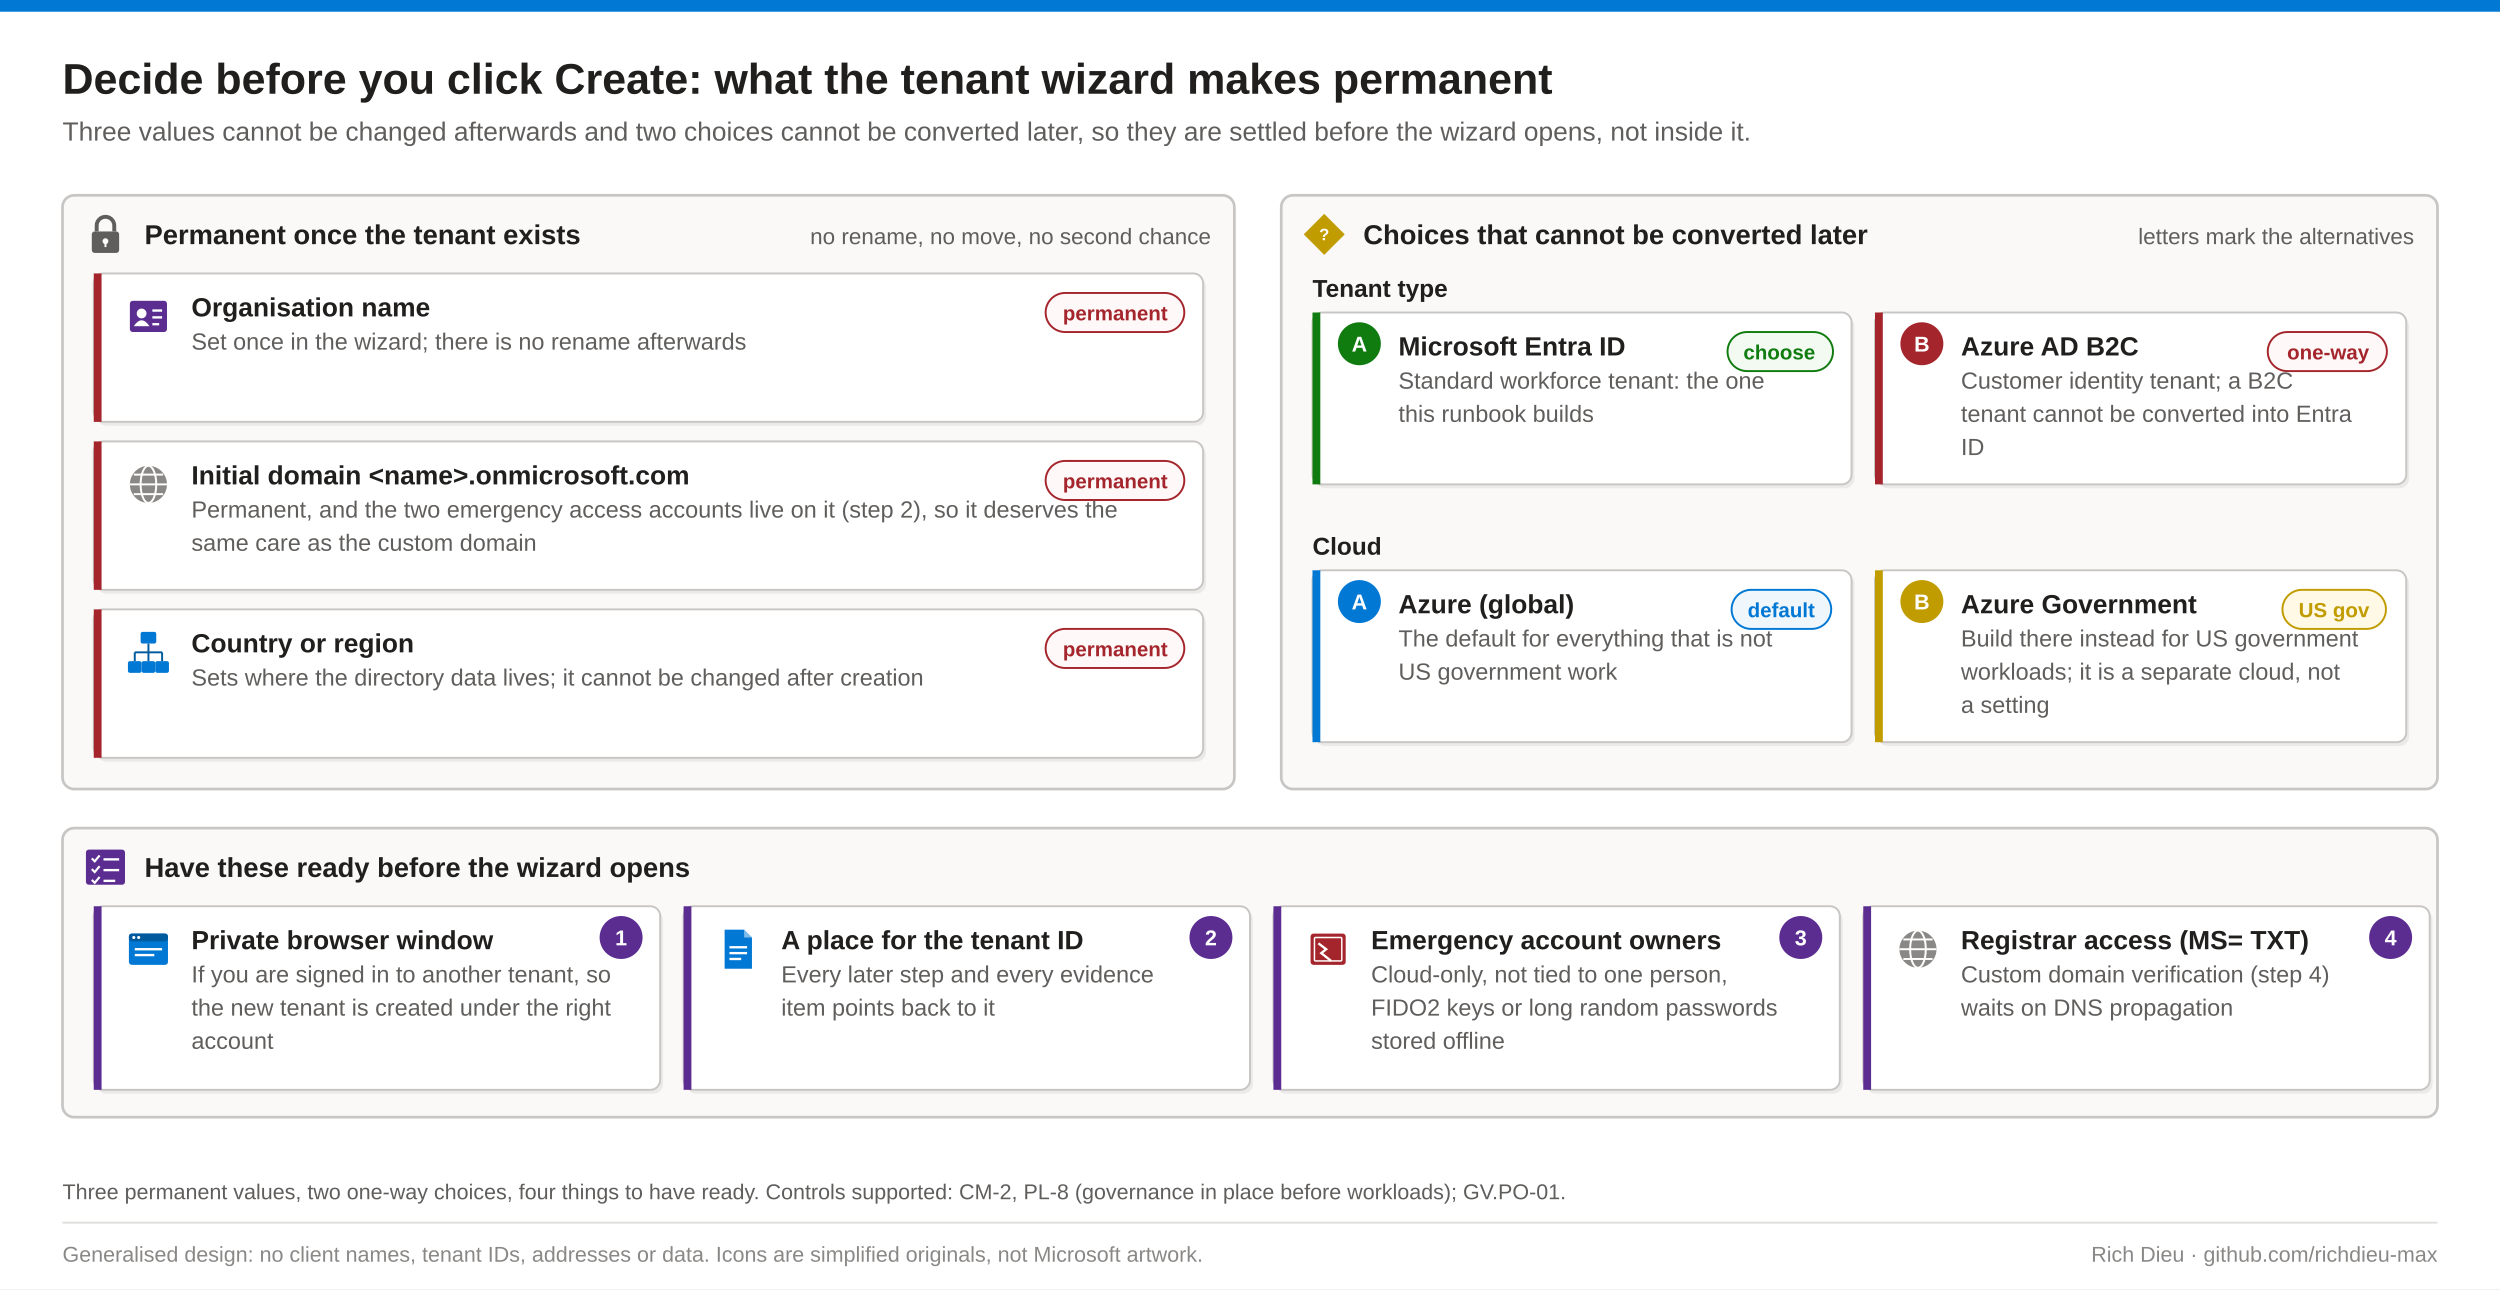
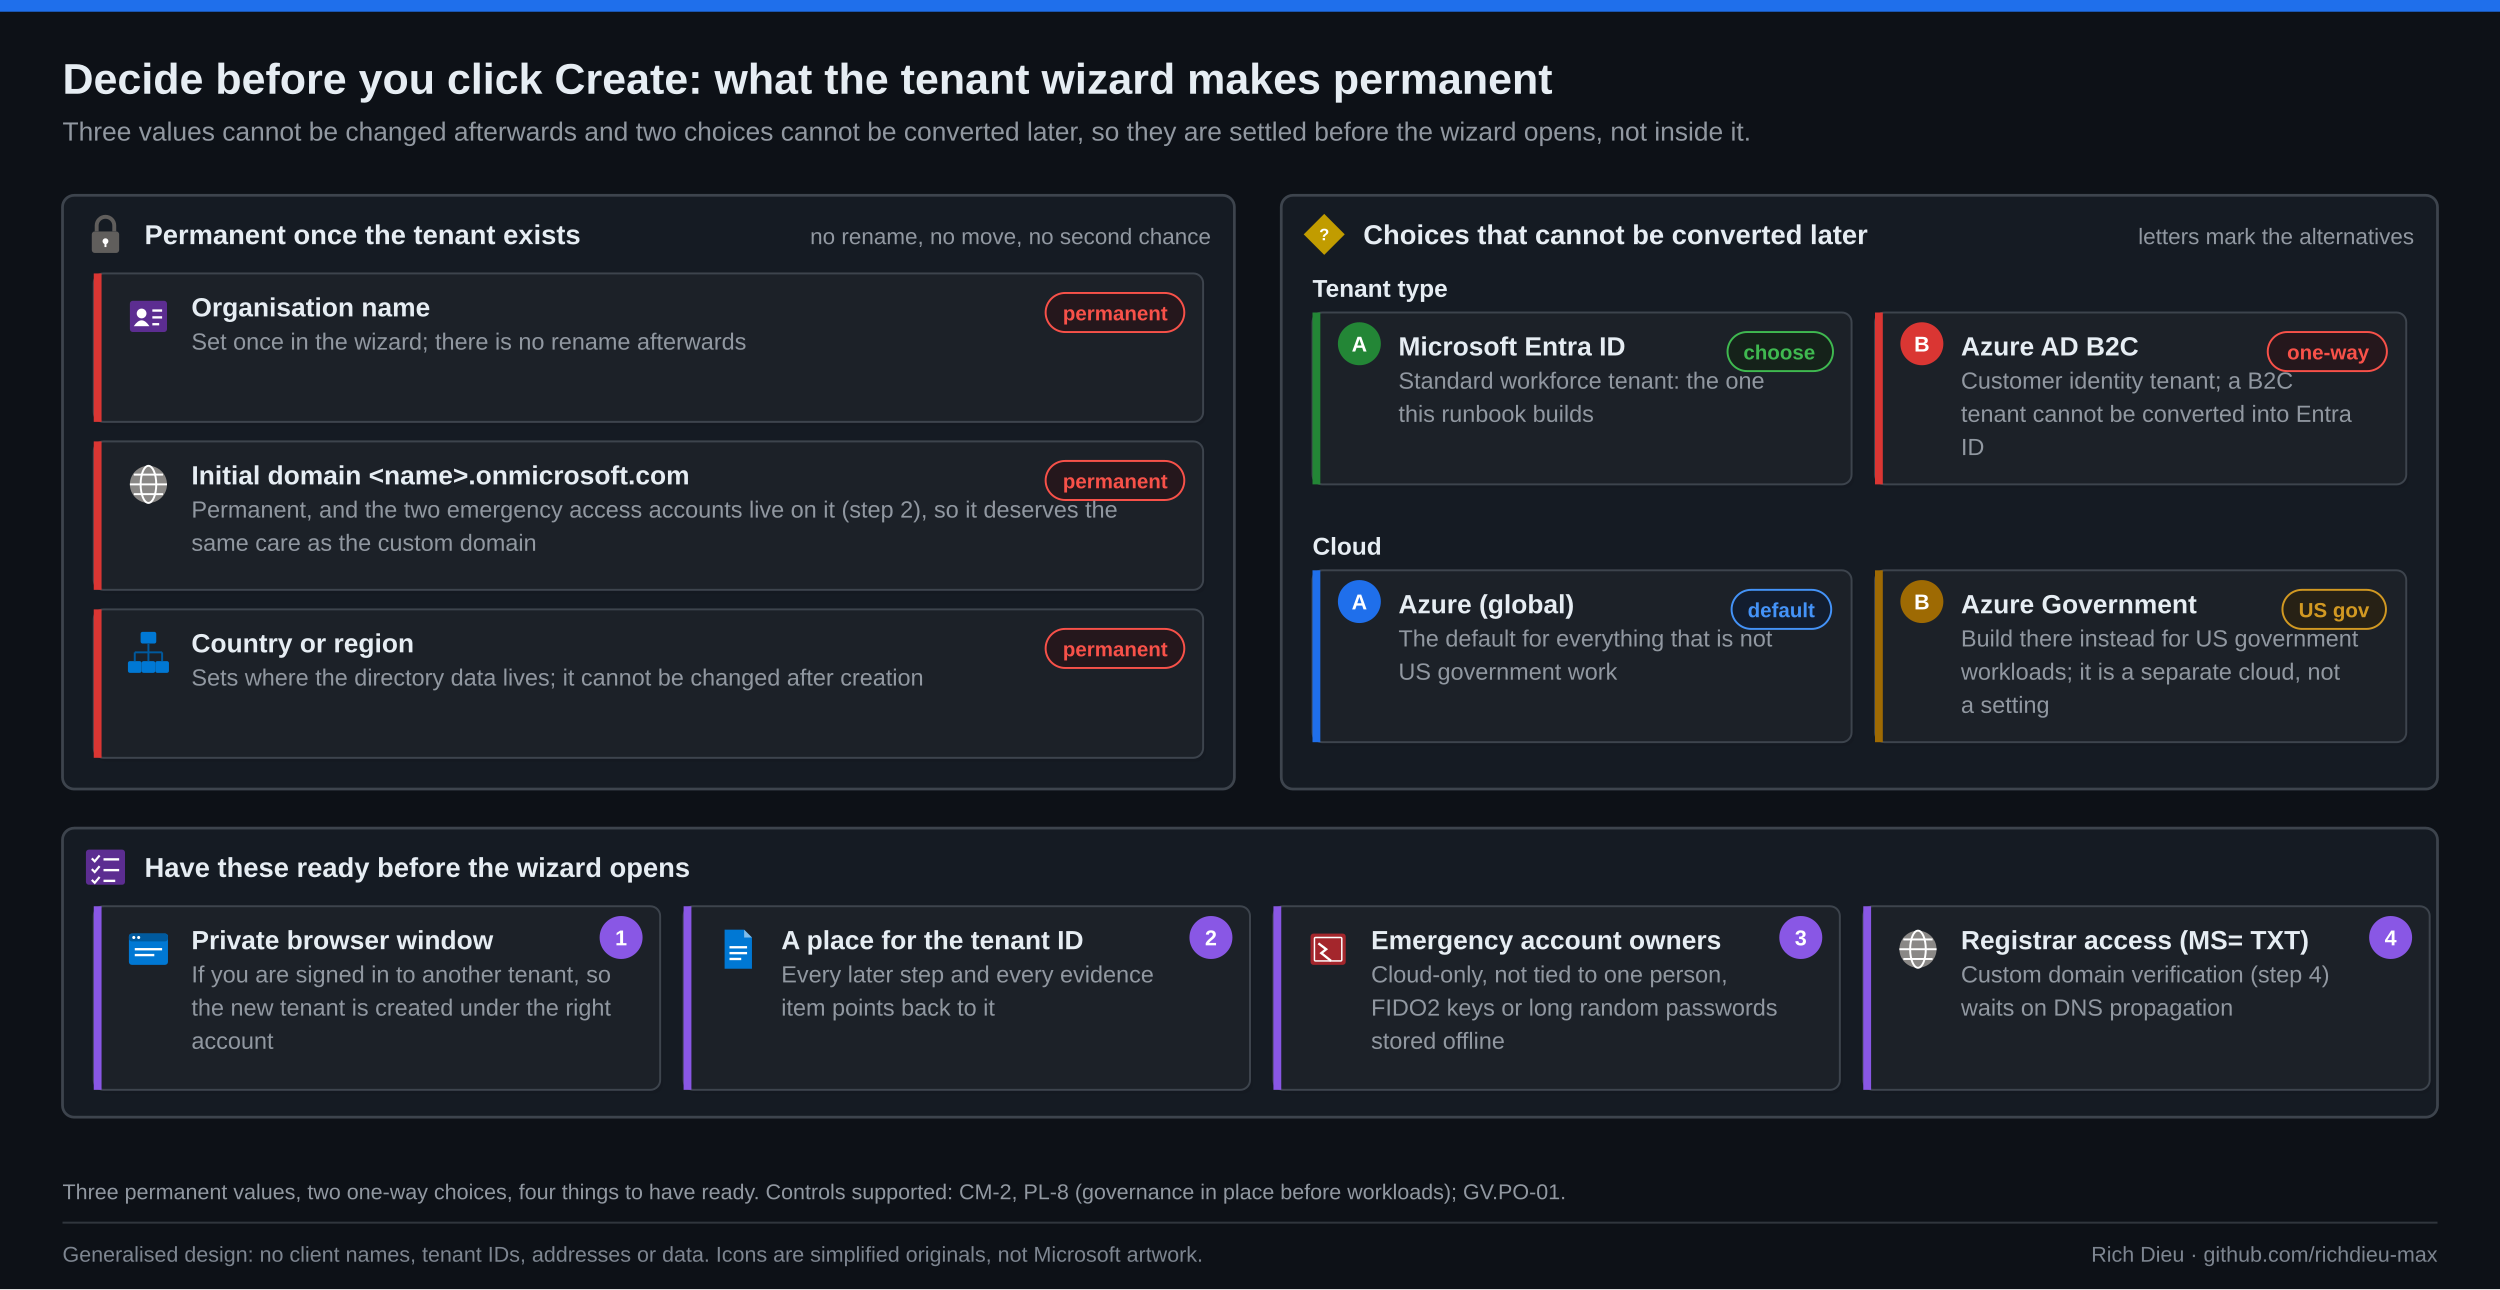
<svg xmlns="http://www.w3.org/2000/svg" viewBox="0 0 1280 660" width="1280" height="660" role="img" aria-label="Decide before you click Create: what the tenant wizard makes permanent">
  <defs />
-   <rect width="1280" height="660" fill="#fff" />
-   <rect x="0" y="0" width="1280" height="6" fill="#0078D4" />
-   <text x="32" y="48" font-family="'Segoe UI', 'Segoe UI Web', -apple-system, BlinkMacSystemFont, 'Helvetica Neue', Arial, sans-serif" font-size="22" font-weight="600" fill="#201F1E">Decide before you click Create: what the tenant wizard makes permanent</text>
-   <text x="32" y="72" font-family="'Segoe UI', 'Segoe UI Web', -apple-system, BlinkMacSystemFont, 'Helvetica Neue', Arial, sans-serif" font-size="13.5" fill="#605E5C">Three values cannot be changed afterwards and two choices cannot be converted later, so they are settled before the wizard opens, not inside it.</text>
-   <rect x="32" y="100" width="600" height="304" rx="6" fill="#FAF9F8" stroke="#C8C6C4" stroke-width="1.4" />
+   <rect width="1280" height="660" fill="#0D1117" />
+   <rect x="0" y="0" width="1280" height="6" fill="#1F6FEB" />
+   <text x="32" y="48" font-family="'Segoe UI', 'Segoe UI Web', -apple-system, BlinkMacSystemFont, 'Helvetica Neue', Arial, sans-serif" font-size="22" font-weight="600" fill="#E6EDF3">Decide before you click Create: what the tenant wizard makes permanent</text>
+   <text x="32" y="72" font-family="'Segoe UI', 'Segoe UI Web', -apple-system, BlinkMacSystemFont, 'Helvetica Neue', Arial, sans-serif" font-size="13.5" fill="#9198A1">Three values cannot be changed afterwards and two choices cannot be converted later, so they are settled before the wizard opens, not inside it.</text>
+   <rect x="32" y="100" width="600" height="304" rx="6" fill="#151B23" stroke="#3D444D" stroke-width="1.4" />
  <g transform="translate(42,108) scale(0.5)">
    <path d="M15 21 v-6 a9 9 0 0 1 18 0 v6" fill="none" stroke="#605E5C" stroke-width="4" />
    <rect x="10" y="21" width="28" height="22" rx="3" fill="#605E5C" />
    <circle cx="24" cy="31" r="3" fill="#fff" />
    <rect x="23" y="31" width="2" height="6" fill="#fff" />
  </g>
-   <text x="74" y="125" font-family="'Segoe UI', 'Segoe UI Web', -apple-system, BlinkMacSystemFont, 'Helvetica Neue', Arial, sans-serif" font-size="14" font-weight="600" fill="#201F1E" text-anchor="start">Permanent once the tenant exists</text>
-   <text x="620" y="125" font-family="'Segoe UI', 'Segoe UI Web', -apple-system, BlinkMacSystemFont, 'Helvetica Neue', Arial, sans-serif" font-size="11.5" font-weight="400" fill="#605E5C" text-anchor="end">no rename, no move, no second chance</text>
+   <text x="74" y="125" font-family="'Segoe UI', 'Segoe UI Web', -apple-system, BlinkMacSystemFont, 'Helvetica Neue', Arial, sans-serif" font-size="14" font-weight="600" fill="#E6EDF3" text-anchor="start">Permanent once the tenant exists</text>
+   <text x="620" y="125" font-family="'Segoe UI', 'Segoe UI Web', -apple-system, BlinkMacSystemFont, 'Helvetica Neue', Arial, sans-serif" font-size="11.5" font-weight="400" fill="#9198A1" text-anchor="end">no rename, no move, no second chance</text>
  <rect x="49.5" y="142" width="568" height="76" rx="5" fill="#000" opacity="0.06" />
-   <rect x="48" y="140" width="568" height="76" rx="5" fill="#fff" stroke="#C8C6C4" stroke-width="1" />
-   <rect x="48" y="140" width="4" height="76" rx="0" fill="#A4262C" />
+   <rect x="48" y="140" width="568" height="76" rx="5" fill="#1C2128" stroke="#3D444D" stroke-width="1" />
+   <rect x="48" y="140" width="4" height="76" rx="0" fill="#DA3633" />
  <g transform="translate(64,150) scale(0.5)">
    <rect x="5" y="8" width="38" height="32" rx="3" fill="#5C2D91" />
    <circle cx="17" cy="21" r="5" fill="#fff" />
    <path d="M9 34 q8-12 16 0Z" fill="#fff" />
    <path d="M28 18 h10 M28 25 h10 M28 32 h7" stroke="#fff" stroke-width="2.4" />
  </g>
-   <rect x="535.365" y="150" width="71" height="20" rx="10" fill="#FFF8F8" stroke="#A4262C" stroke-width="1" />
-   <text x="571" y="164" font-family="'Segoe UI', 'Segoe UI Web', -apple-system, BlinkMacSystemFont, 'Helvetica Neue', Arial, sans-serif" font-size="10.5" font-weight="600" fill="#A4262C" text-anchor="middle">permanent</text>
-   <text x="98" y="162" font-family="'Segoe UI', 'Segoe UI Web', -apple-system, BlinkMacSystemFont, 'Helvetica Neue', Arial, sans-serif" font-size="13.5" font-weight="600" fill="#201F1E" text-anchor="start">Organisation name</text>
-   <text x="98" y="179" font-family="'Segoe UI', 'Segoe UI Web', -apple-system, BlinkMacSystemFont, 'Helvetica Neue', Arial, sans-serif" font-size="12" font-weight="400" fill="#605E5C" text-anchor="start">Set once in the wizard; there is no rename afterwards</text>
+   <rect x="535.365" y="150" width="71" height="20" rx="10" fill="#25171C" stroke="#F85149" stroke-width="1" />
+   <text x="571" y="164" font-family="'Segoe UI', 'Segoe UI Web', -apple-system, BlinkMacSystemFont, 'Helvetica Neue', Arial, sans-serif" font-size="10.5" font-weight="600" fill="#F85149" text-anchor="middle">permanent</text>
+   <text x="98" y="162" font-family="'Segoe UI', 'Segoe UI Web', -apple-system, BlinkMacSystemFont, 'Helvetica Neue', Arial, sans-serif" font-size="13.5" font-weight="600" fill="#E6EDF3" text-anchor="start">Organisation name</text>
+   <text x="98" y="179" font-family="'Segoe UI', 'Segoe UI Web', -apple-system, BlinkMacSystemFont, 'Helvetica Neue', Arial, sans-serif" font-size="12" font-weight="400" fill="#9198A1" text-anchor="start">Set once in the wizard; there is no rename afterwards</text>
  <rect x="49.5" y="228" width="568" height="76" rx="5" fill="#000" opacity="0.06" />
-   <rect x="48" y="226" width="568" height="76" rx="5" fill="#fff" stroke="#C8C6C4" stroke-width="1" />
-   <rect x="48" y="226" width="4" height="76" rx="0" fill="#A4262C" />
+   <rect x="48" y="226" width="568" height="76" rx="5" fill="#1C2128" stroke="#3D444D" stroke-width="1" />
+   <rect x="48" y="226" width="4" height="76" rx="0" fill="#DA3633" />
  <g transform="translate(64,236) scale(0.5)">
    <circle cx="24" cy="24" r="19" fill="#8A8886" />
    <ellipse cx="24" cy="24" rx="8" ry="19" fill="none" stroke="#fff" stroke-width="2" />
    <path d="M5 24 h38 M9 14 h30 M9 34 h30" stroke="#fff" stroke-width="2" />
  </g>
-   <rect x="535.365" y="236" width="71" height="20" rx="10" fill="#FFF8F8" stroke="#A4262C" stroke-width="1" />
-   <text x="571" y="250" font-family="'Segoe UI', 'Segoe UI Web', -apple-system, BlinkMacSystemFont, 'Helvetica Neue', Arial, sans-serif" font-size="10.5" font-weight="600" fill="#A4262C" text-anchor="middle">permanent</text>
-   <text x="98" y="248" font-family="'Segoe UI', 'Segoe UI Web', -apple-system, BlinkMacSystemFont, 'Helvetica Neue', Arial, sans-serif" font-size="13.5" font-weight="600" fill="#201F1E" text-anchor="start">Initial domain  &lt;name&gt;.onmicrosoft.com</text>
-   <text x="98" y="265" font-family="'Segoe UI', 'Segoe UI Web', -apple-system, BlinkMacSystemFont, 'Helvetica Neue', Arial, sans-serif" font-size="12" font-weight="400" fill="#605E5C" text-anchor="start">Permanent, and the two emergency access accounts live on it (step 2), so it deserves the</text>
-   <text x="98" y="282" font-family="'Segoe UI', 'Segoe UI Web', -apple-system, BlinkMacSystemFont, 'Helvetica Neue', Arial, sans-serif" font-size="12" font-weight="400" fill="#605E5C" text-anchor="start">same care as the custom domain</text>
+   <rect x="535.365" y="236" width="71" height="20" rx="10" fill="#25171C" stroke="#F85149" stroke-width="1" />
+   <text x="571" y="250" font-family="'Segoe UI', 'Segoe UI Web', -apple-system, BlinkMacSystemFont, 'Helvetica Neue', Arial, sans-serif" font-size="10.5" font-weight="600" fill="#F85149" text-anchor="middle">permanent</text>
+   <text x="98" y="248" font-family="'Segoe UI', 'Segoe UI Web', -apple-system, BlinkMacSystemFont, 'Helvetica Neue', Arial, sans-serif" font-size="13.5" font-weight="600" fill="#E6EDF3" text-anchor="start">Initial domain  &lt;name&gt;.onmicrosoft.com</text>
+   <text x="98" y="265" font-family="'Segoe UI', 'Segoe UI Web', -apple-system, BlinkMacSystemFont, 'Helvetica Neue', Arial, sans-serif" font-size="12" font-weight="400" fill="#9198A1" text-anchor="start">Permanent, and the two emergency access accounts live on it (step 2), so it deserves the</text>
+   <text x="98" y="282" font-family="'Segoe UI', 'Segoe UI Web', -apple-system, BlinkMacSystemFont, 'Helvetica Neue', Arial, sans-serif" font-size="12" font-weight="400" fill="#9198A1" text-anchor="start">same care as the custom domain</text>
  <rect x="49.5" y="314" width="568" height="76" rx="5" fill="#000" opacity="0.06" />
-   <rect x="48" y="312" width="568" height="76" rx="5" fill="#fff" stroke="#C8C6C4" stroke-width="1" />
-   <rect x="48" y="312" width="4" height="76" rx="0" fill="#A4262C" />
+   <rect x="48" y="312" width="568" height="76" rx="5" fill="#1C2128" stroke="#3D444D" stroke-width="1" />
+   <rect x="48" y="312" width="4" height="76" rx="0" fill="#DA3633" />
  <g transform="translate(64,322) scale(0.5)">
    <rect x="16" y="3" width="16" height="12" rx="2" fill="#0078D4" />
    <rect x="3" y="33" width="14" height="12" rx="2" fill="#0078D4" />
    <rect x="17" y="33" width="14" height="12" rx="2" fill="#0078D4" />
    <rect x="31" y="33" width="14" height="12" rx="2" fill="#0078D4" />
    <path d="M24 15 v9 M10 24 h28 M10 24 v9 M24 24 v9 M38 24 v9" stroke="#005A9E" stroke-width="2" fill="none" />
  </g>
-   <rect x="535.365" y="322" width="71" height="20" rx="10" fill="#FFF8F8" stroke="#A4262C" stroke-width="1" />
-   <text x="571" y="336" font-family="'Segoe UI', 'Segoe UI Web', -apple-system, BlinkMacSystemFont, 'Helvetica Neue', Arial, sans-serif" font-size="10.5" font-weight="600" fill="#A4262C" text-anchor="middle">permanent</text>
-   <text x="98" y="334" font-family="'Segoe UI', 'Segoe UI Web', -apple-system, BlinkMacSystemFont, 'Helvetica Neue', Arial, sans-serif" font-size="13.5" font-weight="600" fill="#201F1E" text-anchor="start">Country or region</text>
-   <text x="98" y="351" font-family="'Segoe UI', 'Segoe UI Web', -apple-system, BlinkMacSystemFont, 'Helvetica Neue', Arial, sans-serif" font-size="12" font-weight="400" fill="#605E5C" text-anchor="start">Sets where the directory data lives; it cannot be changed after creation</text>
-   <rect x="656" y="100" width="592" height="304" rx="6" fill="#FAF9F8" stroke="#C8C6C4" stroke-width="1.4" />
+   <rect x="535.365" y="322" width="71" height="20" rx="10" fill="#25171C" stroke="#F85149" stroke-width="1" />
+   <text x="571" y="336" font-family="'Segoe UI', 'Segoe UI Web', -apple-system, BlinkMacSystemFont, 'Helvetica Neue', Arial, sans-serif" font-size="10.5" font-weight="600" fill="#F85149" text-anchor="middle">permanent</text>
+   <text x="98" y="334" font-family="'Segoe UI', 'Segoe UI Web', -apple-system, BlinkMacSystemFont, 'Helvetica Neue', Arial, sans-serif" font-size="13.5" font-weight="600" fill="#E6EDF3" text-anchor="start">Country or region</text>
+   <text x="98" y="351" font-family="'Segoe UI', 'Segoe UI Web', -apple-system, BlinkMacSystemFont, 'Helvetica Neue', Arial, sans-serif" font-size="12" font-weight="400" fill="#9198A1" text-anchor="start">Sets where the directory data lives; it cannot be changed after creation</text>
+   <rect x="656" y="100" width="592" height="304" rx="6" fill="#151B23" stroke="#3D444D" stroke-width="1.4" />
  <g transform="translate(666,108) scale(0.5)">
    <path d="M24 3 L45 24 L24 45 L3 24 Z" fill="#C19C00" />
    <text x="24" y="30" font-family="Arial" font-weight="700" font-size="17" fill="#fff" text-anchor="middle">?</text>
  </g>
-   <text x="698" y="125" font-family="'Segoe UI', 'Segoe UI Web', -apple-system, BlinkMacSystemFont, 'Helvetica Neue', Arial, sans-serif" font-size="14" font-weight="600" fill="#201F1E" text-anchor="start">Choices that cannot be converted later</text>
-   <text x="1236" y="125" font-family="'Segoe UI', 'Segoe UI Web', -apple-system, BlinkMacSystemFont, 'Helvetica Neue', Arial, sans-serif" font-size="11.5" font-weight="400" fill="#605E5C" text-anchor="end">letters mark the alternatives</text>
-   <text x="672" y="152" font-family="'Segoe UI', 'Segoe UI Web', -apple-system, BlinkMacSystemFont, 'Helvetica Neue', Arial, sans-serif" font-size="12.5" font-weight="600" fill="#201F1E" text-anchor="start">Tenant type</text>
+   <text x="698" y="125" font-family="'Segoe UI', 'Segoe UI Web', -apple-system, BlinkMacSystemFont, 'Helvetica Neue', Arial, sans-serif" font-size="14" font-weight="600" fill="#E6EDF3" text-anchor="start">Choices that cannot be converted later</text>
+   <text x="1236" y="125" font-family="'Segoe UI', 'Segoe UI Web', -apple-system, BlinkMacSystemFont, 'Helvetica Neue', Arial, sans-serif" font-size="11.5" font-weight="400" fill="#9198A1" text-anchor="end">letters mark the alternatives</text>
+   <text x="672" y="152" font-family="'Segoe UI', 'Segoe UI Web', -apple-system, BlinkMacSystemFont, 'Helvetica Neue', Arial, sans-serif" font-size="12.5" font-weight="600" fill="#E6EDF3" text-anchor="start">Tenant type</text>
  <rect x="673.5" y="162" width="276" height="88" rx="5" fill="#000" opacity="0.06" />
-   <rect x="672" y="160" width="276" height="88" rx="5" fill="#fff" stroke="#C8C6C4" stroke-width="1" />
-   <rect x="672" y="160" width="4" height="88" rx="0" fill="#107C10" />
-   <circle cx="696" cy="176" r="11" fill="#107C10" />
+   <rect x="672" y="160" width="276" height="88" rx="5" fill="#1C2128" stroke="#3D444D" stroke-width="1" />
+   <rect x="672" y="160" width="4" height="88" rx="0" fill="#238636" />
+   <circle cx="696" cy="176" r="11" fill="#238636" />
  <text x="696" y="180" font-family="'Segoe UI', 'Segoe UI Web', -apple-system, BlinkMacSystemFont, 'Helvetica Neue', Arial, sans-serif" font-size="11" font-weight="600" fill="#fff" text-anchor="middle">A</text>
-   <rect x="884.496" y="170" width="54" height="20" rx="10" fill="#F2FAF2" stroke="#107C10" stroke-width="1" />
-   <text x="911" y="184" font-family="'Segoe UI', 'Segoe UI Web', -apple-system, BlinkMacSystemFont, 'Helvetica Neue', Arial, sans-serif" font-size="10.5" font-weight="600" fill="#107C10" text-anchor="middle">choose</text>
-   <text x="716" y="182" font-family="'Segoe UI', 'Segoe UI Web', -apple-system, BlinkMacSystemFont, 'Helvetica Neue', Arial, sans-serif" font-size="13.5" font-weight="600" fill="#201F1E" text-anchor="start">Microsoft Entra ID</text>
-   <text x="716" y="199" font-family="'Segoe UI', 'Segoe UI Web', -apple-system, BlinkMacSystemFont, 'Helvetica Neue', Arial, sans-serif" font-size="12" font-weight="400" fill="#605E5C" text-anchor="start">Standard workforce tenant: the one</text>
-   <text x="716" y="216" font-family="'Segoe UI', 'Segoe UI Web', -apple-system, BlinkMacSystemFont, 'Helvetica Neue', Arial, sans-serif" font-size="12" font-weight="400" fill="#605E5C" text-anchor="start">this runbook builds</text>
+   <rect x="884.496" y="170" width="54" height="20" rx="10" fill="#15221A" stroke="#3FB950" stroke-width="1" />
+   <text x="911" y="184" font-family="'Segoe UI', 'Segoe UI Web', -apple-system, BlinkMacSystemFont, 'Helvetica Neue', Arial, sans-serif" font-size="10.5" font-weight="600" fill="#3FB950" text-anchor="middle">choose</text>
+   <text x="716" y="182" font-family="'Segoe UI', 'Segoe UI Web', -apple-system, BlinkMacSystemFont, 'Helvetica Neue', Arial, sans-serif" font-size="13.5" font-weight="600" fill="#E6EDF3" text-anchor="start">Microsoft Entra ID</text>
+   <text x="716" y="199" font-family="'Segoe UI', 'Segoe UI Web', -apple-system, BlinkMacSystemFont, 'Helvetica Neue', Arial, sans-serif" font-size="12" font-weight="400" fill="#9198A1" text-anchor="start">Standard workforce tenant: the one</text>
+   <text x="716" y="216" font-family="'Segoe UI', 'Segoe UI Web', -apple-system, BlinkMacSystemFont, 'Helvetica Neue', Arial, sans-serif" font-size="12" font-weight="400" fill="#9198A1" text-anchor="start">this runbook builds</text>
  <rect x="961.5" y="162" width="272" height="88" rx="5" fill="#000" opacity="0.06" />
-   <rect x="960" y="160" width="272" height="88" rx="5" fill="#fff" stroke="#C8C6C4" stroke-width="1" />
-   <rect x="960" y="160" width="4" height="88" rx="0" fill="#A4262C" />
-   <circle cx="984" cy="176" r="11" fill="#A4262C" />
+   <rect x="960" y="160" width="272" height="88" rx="5" fill="#1C2128" stroke="#3D444D" stroke-width="1" />
+   <rect x="960" y="160" width="4" height="88" rx="0" fill="#DA3633" />
+   <circle cx="984" cy="176" r="11" fill="#DA3633" />
  <text x="984" y="180" font-family="'Segoe UI', 'Segoe UI Web', -apple-system, BlinkMacSystemFont, 'Helvetica Neue', Arial, sans-serif" font-size="11" font-weight="600" fill="#fff" text-anchor="middle">B</text>
-   <rect x="1161.088" y="170" width="61" height="20" rx="10" fill="#FFF8F8" stroke="#A4262C" stroke-width="1" />
-   <text x="1192" y="184" font-family="'Segoe UI', 'Segoe UI Web', -apple-system, BlinkMacSystemFont, 'Helvetica Neue', Arial, sans-serif" font-size="10.5" font-weight="600" fill="#A4262C" text-anchor="middle">one-way</text>
-   <text x="1004" y="182" font-family="'Segoe UI', 'Segoe UI Web', -apple-system, BlinkMacSystemFont, 'Helvetica Neue', Arial, sans-serif" font-size="13.5" font-weight="600" fill="#201F1E" text-anchor="start">Azure AD B2C</text>
-   <text x="1004" y="199" font-family="'Segoe UI', 'Segoe UI Web', -apple-system, BlinkMacSystemFont, 'Helvetica Neue', Arial, sans-serif" font-size="12" font-weight="400" fill="#605E5C" text-anchor="start">Customer identity tenant; a B2C</text>
-   <text x="1004" y="216" font-family="'Segoe UI', 'Segoe UI Web', -apple-system, BlinkMacSystemFont, 'Helvetica Neue', Arial, sans-serif" font-size="12" font-weight="400" fill="#605E5C" text-anchor="start">tenant cannot be converted into Entra</text>
-   <text x="1004" y="233" font-family="'Segoe UI', 'Segoe UI Web', -apple-system, BlinkMacSystemFont, 'Helvetica Neue', Arial, sans-serif" font-size="12" font-weight="400" fill="#605E5C" text-anchor="start">ID</text>
-   <text x="672" y="284" font-family="'Segoe UI', 'Segoe UI Web', -apple-system, BlinkMacSystemFont, 'Helvetica Neue', Arial, sans-serif" font-size="12.5" font-weight="600" fill="#201F1E" text-anchor="start">Cloud</text>
+   <rect x="1161.088" y="170" width="61" height="20" rx="10" fill="#25171C" stroke="#F85149" stroke-width="1" />
+   <text x="1192" y="184" font-family="'Segoe UI', 'Segoe UI Web', -apple-system, BlinkMacSystemFont, 'Helvetica Neue', Arial, sans-serif" font-size="10.5" font-weight="600" fill="#F85149" text-anchor="middle">one-way</text>
+   <text x="1004" y="182" font-family="'Segoe UI', 'Segoe UI Web', -apple-system, BlinkMacSystemFont, 'Helvetica Neue', Arial, sans-serif" font-size="13.5" font-weight="600" fill="#E6EDF3" text-anchor="start">Azure AD B2C</text>
+   <text x="1004" y="199" font-family="'Segoe UI', 'Segoe UI Web', -apple-system, BlinkMacSystemFont, 'Helvetica Neue', Arial, sans-serif" font-size="12" font-weight="400" fill="#9198A1" text-anchor="start">Customer identity tenant; a B2C</text>
+   <text x="1004" y="216" font-family="'Segoe UI', 'Segoe UI Web', -apple-system, BlinkMacSystemFont, 'Helvetica Neue', Arial, sans-serif" font-size="12" font-weight="400" fill="#9198A1" text-anchor="start">tenant cannot be converted into Entra</text>
+   <text x="1004" y="233" font-family="'Segoe UI', 'Segoe UI Web', -apple-system, BlinkMacSystemFont, 'Helvetica Neue', Arial, sans-serif" font-size="12" font-weight="400" fill="#9198A1" text-anchor="start">ID</text>
+   <text x="672" y="284" font-family="'Segoe UI', 'Segoe UI Web', -apple-system, BlinkMacSystemFont, 'Helvetica Neue', Arial, sans-serif" font-size="12.5" font-weight="600" fill="#E6EDF3" text-anchor="start">Cloud</text>
  <rect x="673.5" y="294" width="276" height="88" rx="5" fill="#000" opacity="0.06" />
-   <rect x="672" y="292" width="276" height="88" rx="5" fill="#fff" stroke="#C8C6C4" stroke-width="1" />
-   <rect x="672" y="292" width="4" height="88" rx="0" fill="#0078D4" />
-   <circle cx="696" cy="308" r="11" fill="#0078D4" />
+   <rect x="672" y="292" width="276" height="88" rx="5" fill="#1C2128" stroke="#3D444D" stroke-width="1" />
+   <rect x="672" y="292" width="4" height="88" rx="0" fill="#1F6FEB" />
+   <circle cx="696" cy="308" r="11" fill="#1F6FEB" />
  <text x="696" y="312" font-family="'Segoe UI', 'Segoe UI Web', -apple-system, BlinkMacSystemFont, 'Helvetica Neue', Arial, sans-serif" font-size="11" font-weight="600" fill="#fff" text-anchor="middle">A</text>
-   <rect x="886.58" y="302" width="51" height="20" rx="10" fill="#EFF6FC" stroke="#0078D4" stroke-width="1" />
-   <text x="912" y="316" font-family="'Segoe UI', 'Segoe UI Web', -apple-system, BlinkMacSystemFont, 'Helvetica Neue', Arial, sans-serif" font-size="10.5" font-weight="600" fill="#0078D4" text-anchor="middle">default</text>
-   <text x="716" y="314" font-family="'Segoe UI', 'Segoe UI Web', -apple-system, BlinkMacSystemFont, 'Helvetica Neue', Arial, sans-serif" font-size="13.5" font-weight="600" fill="#201F1E" text-anchor="start">Azure (global)</text>
-   <text x="716" y="331" font-family="'Segoe UI', 'Segoe UI Web', -apple-system, BlinkMacSystemFont, 'Helvetica Neue', Arial, sans-serif" font-size="12" font-weight="400" fill="#605E5C" text-anchor="start">The default for everything that is not</text>
-   <text x="716" y="348" font-family="'Segoe UI', 'Segoe UI Web', -apple-system, BlinkMacSystemFont, 'Helvetica Neue', Arial, sans-serif" font-size="12" font-weight="400" fill="#605E5C" text-anchor="start">US government work</text>
+   <rect x="886.58" y="302" width="51" height="20" rx="10" fill="#121D2F" stroke="#4493F8" stroke-width="1" />
+   <text x="912" y="316" font-family="'Segoe UI', 'Segoe UI Web', -apple-system, BlinkMacSystemFont, 'Helvetica Neue', Arial, sans-serif" font-size="10.5" font-weight="600" fill="#4493F8" text-anchor="middle">default</text>
+   <text x="716" y="314" font-family="'Segoe UI', 'Segoe UI Web', -apple-system, BlinkMacSystemFont, 'Helvetica Neue', Arial, sans-serif" font-size="13.5" font-weight="600" fill="#E6EDF3" text-anchor="start">Azure (global)</text>
+   <text x="716" y="331" font-family="'Segoe UI', 'Segoe UI Web', -apple-system, BlinkMacSystemFont, 'Helvetica Neue', Arial, sans-serif" font-size="12" font-weight="400" fill="#9198A1" text-anchor="start">The default for everything that is not</text>
+   <text x="716" y="348" font-family="'Segoe UI', 'Segoe UI Web', -apple-system, BlinkMacSystemFont, 'Helvetica Neue', Arial, sans-serif" font-size="12" font-weight="400" fill="#9198A1" text-anchor="start">US government work</text>
  <rect x="961.5" y="294" width="272" height="88" rx="5" fill="#000" opacity="0.06" />
-   <rect x="960" y="292" width="272" height="88" rx="5" fill="#fff" stroke="#C8C6C4" stroke-width="1" />
-   <rect x="960" y="292" width="4" height="88" rx="0" fill="#C19C00" />
-   <circle cx="984" cy="308" r="11" fill="#C19C00" />
+   <rect x="960" y="292" width="272" height="88" rx="5" fill="#1C2128" stroke="#3D444D" stroke-width="1" />
+   <rect x="960" y="292" width="4" height="88" rx="0" fill="#9E6A03" />
+   <circle cx="984" cy="308" r="11" fill="#9E6A03" />
  <text x="984" y="312" font-family="'Segoe UI', 'Segoe UI Web', -apple-system, BlinkMacSystemFont, 'Helvetica Neue', Arial, sans-serif" font-size="11" font-weight="600" fill="#fff" text-anchor="middle">B</text>
-   <rect x="1168.612" y="302" width="53" height="20" rx="10" fill="#FFF9E6" stroke="#C19C00" stroke-width="1" />
-   <text x="1195" y="316" font-family="'Segoe UI', 'Segoe UI Web', -apple-system, BlinkMacSystemFont, 'Helvetica Neue', Arial, sans-serif" font-size="10.5" font-weight="600" fill="#C19C00" text-anchor="middle">US gov</text>
-   <text x="1004" y="314" font-family="'Segoe UI', 'Segoe UI Web', -apple-system, BlinkMacSystemFont, 'Helvetica Neue', Arial, sans-serif" font-size="13.5" font-weight="600" fill="#201F1E" text-anchor="start">Azure Government</text>
-   <text x="1004" y="331" font-family="'Segoe UI', 'Segoe UI Web', -apple-system, BlinkMacSystemFont, 'Helvetica Neue', Arial, sans-serif" font-size="12" font-weight="400" fill="#605E5C" text-anchor="start">Build there instead for US government</text>
-   <text x="1004" y="348" font-family="'Segoe UI', 'Segoe UI Web', -apple-system, BlinkMacSystemFont, 'Helvetica Neue', Arial, sans-serif" font-size="12" font-weight="400" fill="#605E5C" text-anchor="start">workloads; it is a separate cloud, not</text>
-   <text x="1004" y="365" font-family="'Segoe UI', 'Segoe UI Web', -apple-system, BlinkMacSystemFont, 'Helvetica Neue', Arial, sans-serif" font-size="12" font-weight="400" fill="#605E5C" text-anchor="start">a setting</text>
-   <rect x="32" y="424" width="1216" height="148" rx="6" fill="#FAF9F8" stroke="#C8C6C4" stroke-width="1.4" />
+   <rect x="1168.612" y="302" width="53" height="20" rx="10" fill="#272115" stroke="#D29922" stroke-width="1" />
+   <text x="1195" y="316" font-family="'Segoe UI', 'Segoe UI Web', -apple-system, BlinkMacSystemFont, 'Helvetica Neue', Arial, sans-serif" font-size="10.5" font-weight="600" fill="#D29922" text-anchor="middle">US gov</text>
+   <text x="1004" y="314" font-family="'Segoe UI', 'Segoe UI Web', -apple-system, BlinkMacSystemFont, 'Helvetica Neue', Arial, sans-serif" font-size="13.5" font-weight="600" fill="#E6EDF3" text-anchor="start">Azure Government</text>
+   <text x="1004" y="331" font-family="'Segoe UI', 'Segoe UI Web', -apple-system, BlinkMacSystemFont, 'Helvetica Neue', Arial, sans-serif" font-size="12" font-weight="400" fill="#9198A1" text-anchor="start">Build there instead for US government</text>
+   <text x="1004" y="348" font-family="'Segoe UI', 'Segoe UI Web', -apple-system, BlinkMacSystemFont, 'Helvetica Neue', Arial, sans-serif" font-size="12" font-weight="400" fill="#9198A1" text-anchor="start">workloads; it is a separate cloud, not</text>
+   <text x="1004" y="365" font-family="'Segoe UI', 'Segoe UI Web', -apple-system, BlinkMacSystemFont, 'Helvetica Neue', Arial, sans-serif" font-size="12" font-weight="400" fill="#9198A1" text-anchor="start">a setting</text>
+   <rect x="32" y="424" width="1216" height="148" rx="6" fill="#151B23" stroke="#3D444D" stroke-width="1.4" />
  <g transform="translate(42,432) scale(0.5)">
    <rect x="4" y="6" width="40" height="36" rx="3" fill="#5C2D91" />
    <path d="M10 15 l3 3 5-6 M10 26 l3 3 5-6 M10 37 l3 3 5-6" stroke="#fff" stroke-width="2.2" fill="none" />
    <path d="M22 16 h16 M22 27 h16 M22 38 h12" stroke="#fff" stroke-width="2.4" />
  </g>
-   <text x="74" y="449" font-family="'Segoe UI', 'Segoe UI Web', -apple-system, BlinkMacSystemFont, 'Helvetica Neue', Arial, sans-serif" font-size="14" font-weight="600" fill="#201F1E" text-anchor="start">Have these ready before the wizard opens</text>
+   <text x="74" y="449" font-family="'Segoe UI', 'Segoe UI Web', -apple-system, BlinkMacSystemFont, 'Helvetica Neue', Arial, sans-serif" font-size="14" font-weight="600" fill="#E6EDF3" text-anchor="start">Have these ready before the wizard opens</text>
  <rect x="49.5" y="466" width="290" height="94" rx="5" fill="#000" opacity="0.06" />
-   <rect x="48" y="464" width="290" height="94" rx="5" fill="#fff" stroke="#C8C6C4" stroke-width="1" />
-   <rect x="48" y="464" width="4" height="94" rx="0" fill="#5C2D91" />
+   <rect x="48" y="464" width="290" height="94" rx="5" fill="#1C2128" stroke="#3D444D" stroke-width="1" />
+   <rect x="48" y="464" width="4" height="94" rx="0" fill="#8957E5" />
  <g transform="translate(64,474) scale(0.5)">
    <rect x="4" y="8" width="40" height="32" rx="3" fill="#0078D4" />
    <rect x="4" y="8" width="40" height="8" rx="3" fill="#005A9E" />
    <circle cx="9" cy="12" r="1.6" fill="#fff" />
    <circle cx="14" cy="12" r="1.6" fill="#fff" />
    <path d="M10 24 h28 M10 30 h20" stroke="#fff" stroke-width="2.4" />
  </g>
-   <circle cx="318" cy="480" r="11" fill="#5C2D91" />
+   <circle cx="318" cy="480" r="11" fill="#8957E5" />
  <text x="318" y="484" font-family="'Segoe UI', 'Segoe UI Web', -apple-system, BlinkMacSystemFont, 'Helvetica Neue', Arial, sans-serif" font-size="11" font-weight="600" fill="#fff" text-anchor="middle">1</text>
-   <text x="98" y="486" font-family="'Segoe UI', 'Segoe UI Web', -apple-system, BlinkMacSystemFont, 'Helvetica Neue', Arial, sans-serif" font-size="13.5" font-weight="600" fill="#201F1E" text-anchor="start">Private browser window</text>
-   <text x="98" y="503" font-family="'Segoe UI', 'Segoe UI Web', -apple-system, BlinkMacSystemFont, 'Helvetica Neue', Arial, sans-serif" font-size="12" font-weight="400" fill="#605E5C" text-anchor="start">If you are signed in to another tenant, so</text>
-   <text x="98" y="520" font-family="'Segoe UI', 'Segoe UI Web', -apple-system, BlinkMacSystemFont, 'Helvetica Neue', Arial, sans-serif" font-size="12" font-weight="400" fill="#605E5C" text-anchor="start">the new tenant is created under the right</text>
-   <text x="98" y="537" font-family="'Segoe UI', 'Segoe UI Web', -apple-system, BlinkMacSystemFont, 'Helvetica Neue', Arial, sans-serif" font-size="12" font-weight="400" fill="#605E5C" text-anchor="start">account</text>
+   <text x="98" y="486" font-family="'Segoe UI', 'Segoe UI Web', -apple-system, BlinkMacSystemFont, 'Helvetica Neue', Arial, sans-serif" font-size="13.5" font-weight="600" fill="#E6EDF3" text-anchor="start">Private browser window</text>
+   <text x="98" y="503" font-family="'Segoe UI', 'Segoe UI Web', -apple-system, BlinkMacSystemFont, 'Helvetica Neue', Arial, sans-serif" font-size="12" font-weight="400" fill="#9198A1" text-anchor="start">If you are signed in to another tenant, so</text>
+   <text x="98" y="520" font-family="'Segoe UI', 'Segoe UI Web', -apple-system, BlinkMacSystemFont, 'Helvetica Neue', Arial, sans-serif" font-size="12" font-weight="400" fill="#9198A1" text-anchor="start">the new tenant is created under the right</text>
+   <text x="98" y="537" font-family="'Segoe UI', 'Segoe UI Web', -apple-system, BlinkMacSystemFont, 'Helvetica Neue', Arial, sans-serif" font-size="12" font-weight="400" fill="#9198A1" text-anchor="start">account</text>
  <rect x="351.5" y="466" width="290" height="94" rx="5" fill="#000" opacity="0.06" />
-   <rect x="350" y="464" width="290" height="94" rx="5" fill="#fff" stroke="#C8C6C4" stroke-width="1" />
-   <rect x="350" y="464" width="4" height="94" rx="0" fill="#5C2D91" />
+   <rect x="350" y="464" width="290" height="94" rx="5" fill="#1C2128" stroke="#3D444D" stroke-width="1" />
+   <rect x="350" y="464" width="4" height="94" rx="0" fill="#8957E5" />
  <g transform="translate(366,474) scale(0.5)">
    <path d="M10 4 h20 l8 8 v32 h-28 Z" fill="#0078D4" />
    <path d="M30 4 v8 h8" fill="#fff" opacity=".5" />
    <path d="M15 22 h18 M15 28 h18 M15 34 h12" stroke="#fff" stroke-width="2.4" />
  </g>
-   <circle cx="620" cy="480" r="11" fill="#5C2D91" />
+   <circle cx="620" cy="480" r="11" fill="#8957E5" />
  <text x="620" y="484" font-family="'Segoe UI', 'Segoe UI Web', -apple-system, BlinkMacSystemFont, 'Helvetica Neue', Arial, sans-serif" font-size="11" font-weight="600" fill="#fff" text-anchor="middle">2</text>
-   <text x="400" y="486" font-family="'Segoe UI', 'Segoe UI Web', -apple-system, BlinkMacSystemFont, 'Helvetica Neue', Arial, sans-serif" font-size="13.5" font-weight="600" fill="#201F1E" text-anchor="start">A place for the tenant ID</text>
-   <text x="400" y="503" font-family="'Segoe UI', 'Segoe UI Web', -apple-system, BlinkMacSystemFont, 'Helvetica Neue', Arial, sans-serif" font-size="12" font-weight="400" fill="#605E5C" text-anchor="start">Every later step and every evidence</text>
-   <text x="400" y="520" font-family="'Segoe UI', 'Segoe UI Web', -apple-system, BlinkMacSystemFont, 'Helvetica Neue', Arial, sans-serif" font-size="12" font-weight="400" fill="#605E5C" text-anchor="start">item points back to it</text>
+   <text x="400" y="486" font-family="'Segoe UI', 'Segoe UI Web', -apple-system, BlinkMacSystemFont, 'Helvetica Neue', Arial, sans-serif" font-size="13.5" font-weight="600" fill="#E6EDF3" text-anchor="start">A place for the tenant ID</text>
+   <text x="400" y="503" font-family="'Segoe UI', 'Segoe UI Web', -apple-system, BlinkMacSystemFont, 'Helvetica Neue', Arial, sans-serif" font-size="12" font-weight="400" fill="#9198A1" text-anchor="start">Every later step and every evidence</text>
+   <text x="400" y="520" font-family="'Segoe UI', 'Segoe UI Web', -apple-system, BlinkMacSystemFont, 'Helvetica Neue', Arial, sans-serif" font-size="12" font-weight="400" fill="#9198A1" text-anchor="start">item points back to it</text>
  <rect x="653.5" y="466" width="290" height="94" rx="5" fill="#000" opacity="0.06" />
-   <rect x="652" y="464" width="290" height="94" rx="5" fill="#fff" stroke="#C8C6C4" stroke-width="1" />
-   <rect x="652" y="464" width="4" height="94" rx="0" fill="#5C2D91" />
+   <rect x="652" y="464" width="290" height="94" rx="5" fill="#1C2128" stroke="#3D444D" stroke-width="1" />
+   <rect x="652" y="464" width="4" height="94" rx="0" fill="#8957E5" />
  <g transform="translate(668,474) scale(0.5)">
    <rect x="6" y="8" width="36" height="32" rx="3" fill="#A4262C" />
    <path d="M14 18 l8 6 -5 4 10 8" stroke="#fff" stroke-width="2.4" fill="none" />
    <rect x="10" y="12" width="28" height="24" rx="1" fill="none" stroke="#fff" stroke-width="1.5" />
  </g>
-   <circle cx="922" cy="480" r="11" fill="#5C2D91" />
+   <circle cx="922" cy="480" r="11" fill="#8957E5" />
  <text x="922" y="484" font-family="'Segoe UI', 'Segoe UI Web', -apple-system, BlinkMacSystemFont, 'Helvetica Neue', Arial, sans-serif" font-size="11" font-weight="600" fill="#fff" text-anchor="middle">3</text>
-   <text x="702" y="486" font-family="'Segoe UI', 'Segoe UI Web', -apple-system, BlinkMacSystemFont, 'Helvetica Neue', Arial, sans-serif" font-size="13.5" font-weight="600" fill="#201F1E" text-anchor="start">Emergency account owners</text>
-   <text x="702" y="503" font-family="'Segoe UI', 'Segoe UI Web', -apple-system, BlinkMacSystemFont, 'Helvetica Neue', Arial, sans-serif" font-size="12" font-weight="400" fill="#605E5C" text-anchor="start">Cloud-only, not tied to one person,</text>
-   <text x="702" y="520" font-family="'Segoe UI', 'Segoe UI Web', -apple-system, BlinkMacSystemFont, 'Helvetica Neue', Arial, sans-serif" font-size="12" font-weight="400" fill="#605E5C" text-anchor="start">FIDO2 keys or long random passwords</text>
-   <text x="702" y="537" font-family="'Segoe UI', 'Segoe UI Web', -apple-system, BlinkMacSystemFont, 'Helvetica Neue', Arial, sans-serif" font-size="12" font-weight="400" fill="#605E5C" text-anchor="start">stored offline</text>
+   <text x="702" y="486" font-family="'Segoe UI', 'Segoe UI Web', -apple-system, BlinkMacSystemFont, 'Helvetica Neue', Arial, sans-serif" font-size="13.5" font-weight="600" fill="#E6EDF3" text-anchor="start">Emergency account owners</text>
+   <text x="702" y="503" font-family="'Segoe UI', 'Segoe UI Web', -apple-system, BlinkMacSystemFont, 'Helvetica Neue', Arial, sans-serif" font-size="12" font-weight="400" fill="#9198A1" text-anchor="start">Cloud-only, not tied to one person,</text>
+   <text x="702" y="520" font-family="'Segoe UI', 'Segoe UI Web', -apple-system, BlinkMacSystemFont, 'Helvetica Neue', Arial, sans-serif" font-size="12" font-weight="400" fill="#9198A1" text-anchor="start">FIDO2 keys or long random passwords</text>
+   <text x="702" y="537" font-family="'Segoe UI', 'Segoe UI Web', -apple-system, BlinkMacSystemFont, 'Helvetica Neue', Arial, sans-serif" font-size="12" font-weight="400" fill="#9198A1" text-anchor="start">stored offline</text>
  <rect x="955.5" y="466" width="290" height="94" rx="5" fill="#000" opacity="0.06" />
-   <rect x="954" y="464" width="290" height="94" rx="5" fill="#fff" stroke="#C8C6C4" stroke-width="1" />
-   <rect x="954" y="464" width="4" height="94" rx="0" fill="#5C2D91" />
+   <rect x="954" y="464" width="290" height="94" rx="5" fill="#1C2128" stroke="#3D444D" stroke-width="1" />
+   <rect x="954" y="464" width="4" height="94" rx="0" fill="#8957E5" />
  <g transform="translate(970,474) scale(0.5)">
    <circle cx="24" cy="24" r="19" fill="#8A8886" />
    <ellipse cx="24" cy="24" rx="8" ry="19" fill="none" stroke="#fff" stroke-width="2" />
    <path d="M5 24 h38 M9 14 h30 M9 34 h30" stroke="#fff" stroke-width="2" />
  </g>
-   <circle cx="1224" cy="480" r="11" fill="#5C2D91" />
+   <circle cx="1224" cy="480" r="11" fill="#8957E5" />
  <text x="1224" y="484" font-family="'Segoe UI', 'Segoe UI Web', -apple-system, BlinkMacSystemFont, 'Helvetica Neue', Arial, sans-serif" font-size="11" font-weight="600" fill="#fff" text-anchor="middle">4</text>
-   <text x="1004" y="486" font-family="'Segoe UI', 'Segoe UI Web', -apple-system, BlinkMacSystemFont, 'Helvetica Neue', Arial, sans-serif" font-size="13.5" font-weight="600" fill="#201F1E" text-anchor="start">Registrar access (MS= TXT)</text>
-   <text x="1004" y="503" font-family="'Segoe UI', 'Segoe UI Web', -apple-system, BlinkMacSystemFont, 'Helvetica Neue', Arial, sans-serif" font-size="12" font-weight="400" fill="#605E5C" text-anchor="start">Custom domain verification (step 4)</text>
-   <text x="1004" y="520" font-family="'Segoe UI', 'Segoe UI Web', -apple-system, BlinkMacSystemFont, 'Helvetica Neue', Arial, sans-serif" font-size="12" font-weight="400" fill="#605E5C" text-anchor="start">waits on DNS propagation</text>
-   <text x="32" y="614" font-family="'Segoe UI', 'Segoe UI Web', -apple-system, BlinkMacSystemFont, 'Helvetica Neue', Arial, sans-serif" font-size="11" font-weight="400" fill="#605E5C" text-anchor="start">Three permanent values, two one-way choices, four things to have ready. Controls supported: CM-2, PL-8 (governance in place before workloads); GV.PO-01.</text>
-   <line x1="32" y1="626" x2="1248" y2="626" stroke="#E1DFDD" />
-   <text x="32" y="646" font-family="'Segoe UI', 'Segoe UI Web', -apple-system, BlinkMacSystemFont, 'Helvetica Neue', Arial, sans-serif" font-size="11" fill="#8A8886">Generalised design: no client names, tenant IDs, addresses or data. Icons are simplified originals, not Microsoft artwork.</text>
-   <text x="1248" y="646" font-family="'Segoe UI', 'Segoe UI Web', -apple-system, BlinkMacSystemFont, 'Helvetica Neue', Arial, sans-serif" font-size="11" fill="#8A8886" text-anchor="end">Rich Dieu · github.com/richdieu-max</text>
+   <text x="1004" y="486" font-family="'Segoe UI', 'Segoe UI Web', -apple-system, BlinkMacSystemFont, 'Helvetica Neue', Arial, sans-serif" font-size="13.5" font-weight="600" fill="#E6EDF3" text-anchor="start">Registrar access (MS= TXT)</text>
+   <text x="1004" y="503" font-family="'Segoe UI', 'Segoe UI Web', -apple-system, BlinkMacSystemFont, 'Helvetica Neue', Arial, sans-serif" font-size="12" font-weight="400" fill="#9198A1" text-anchor="start">Custom domain verification (step 4)</text>
+   <text x="1004" y="520" font-family="'Segoe UI', 'Segoe UI Web', -apple-system, BlinkMacSystemFont, 'Helvetica Neue', Arial, sans-serif" font-size="12" font-weight="400" fill="#9198A1" text-anchor="start">waits on DNS propagation</text>
+   <text x="32" y="614" font-family="'Segoe UI', 'Segoe UI Web', -apple-system, BlinkMacSystemFont, 'Helvetica Neue', Arial, sans-serif" font-size="11" font-weight="400" fill="#9198A1" text-anchor="start">Three permanent values, two one-way choices, four things to have ready. Controls supported: CM-2, PL-8 (governance in place before workloads); GV.PO-01.</text>
+   <line x1="32" y1="626" x2="1248" y2="626" stroke="#30363D" />
+   <text x="32" y="646" font-family="'Segoe UI', 'Segoe UI Web', -apple-system, BlinkMacSystemFont, 'Helvetica Neue', Arial, sans-serif" font-size="11" fill="#7D8590">Generalised design: no client names, tenant IDs, addresses or data. Icons are simplified originals, not Microsoft artwork.</text>
+   <text x="1248" y="646" font-family="'Segoe UI', 'Segoe UI Web', -apple-system, BlinkMacSystemFont, 'Helvetica Neue', Arial, sans-serif" font-size="11" fill="#7D8590" text-anchor="end">Rich Dieu · github.com/richdieu-max</text>
</svg>
